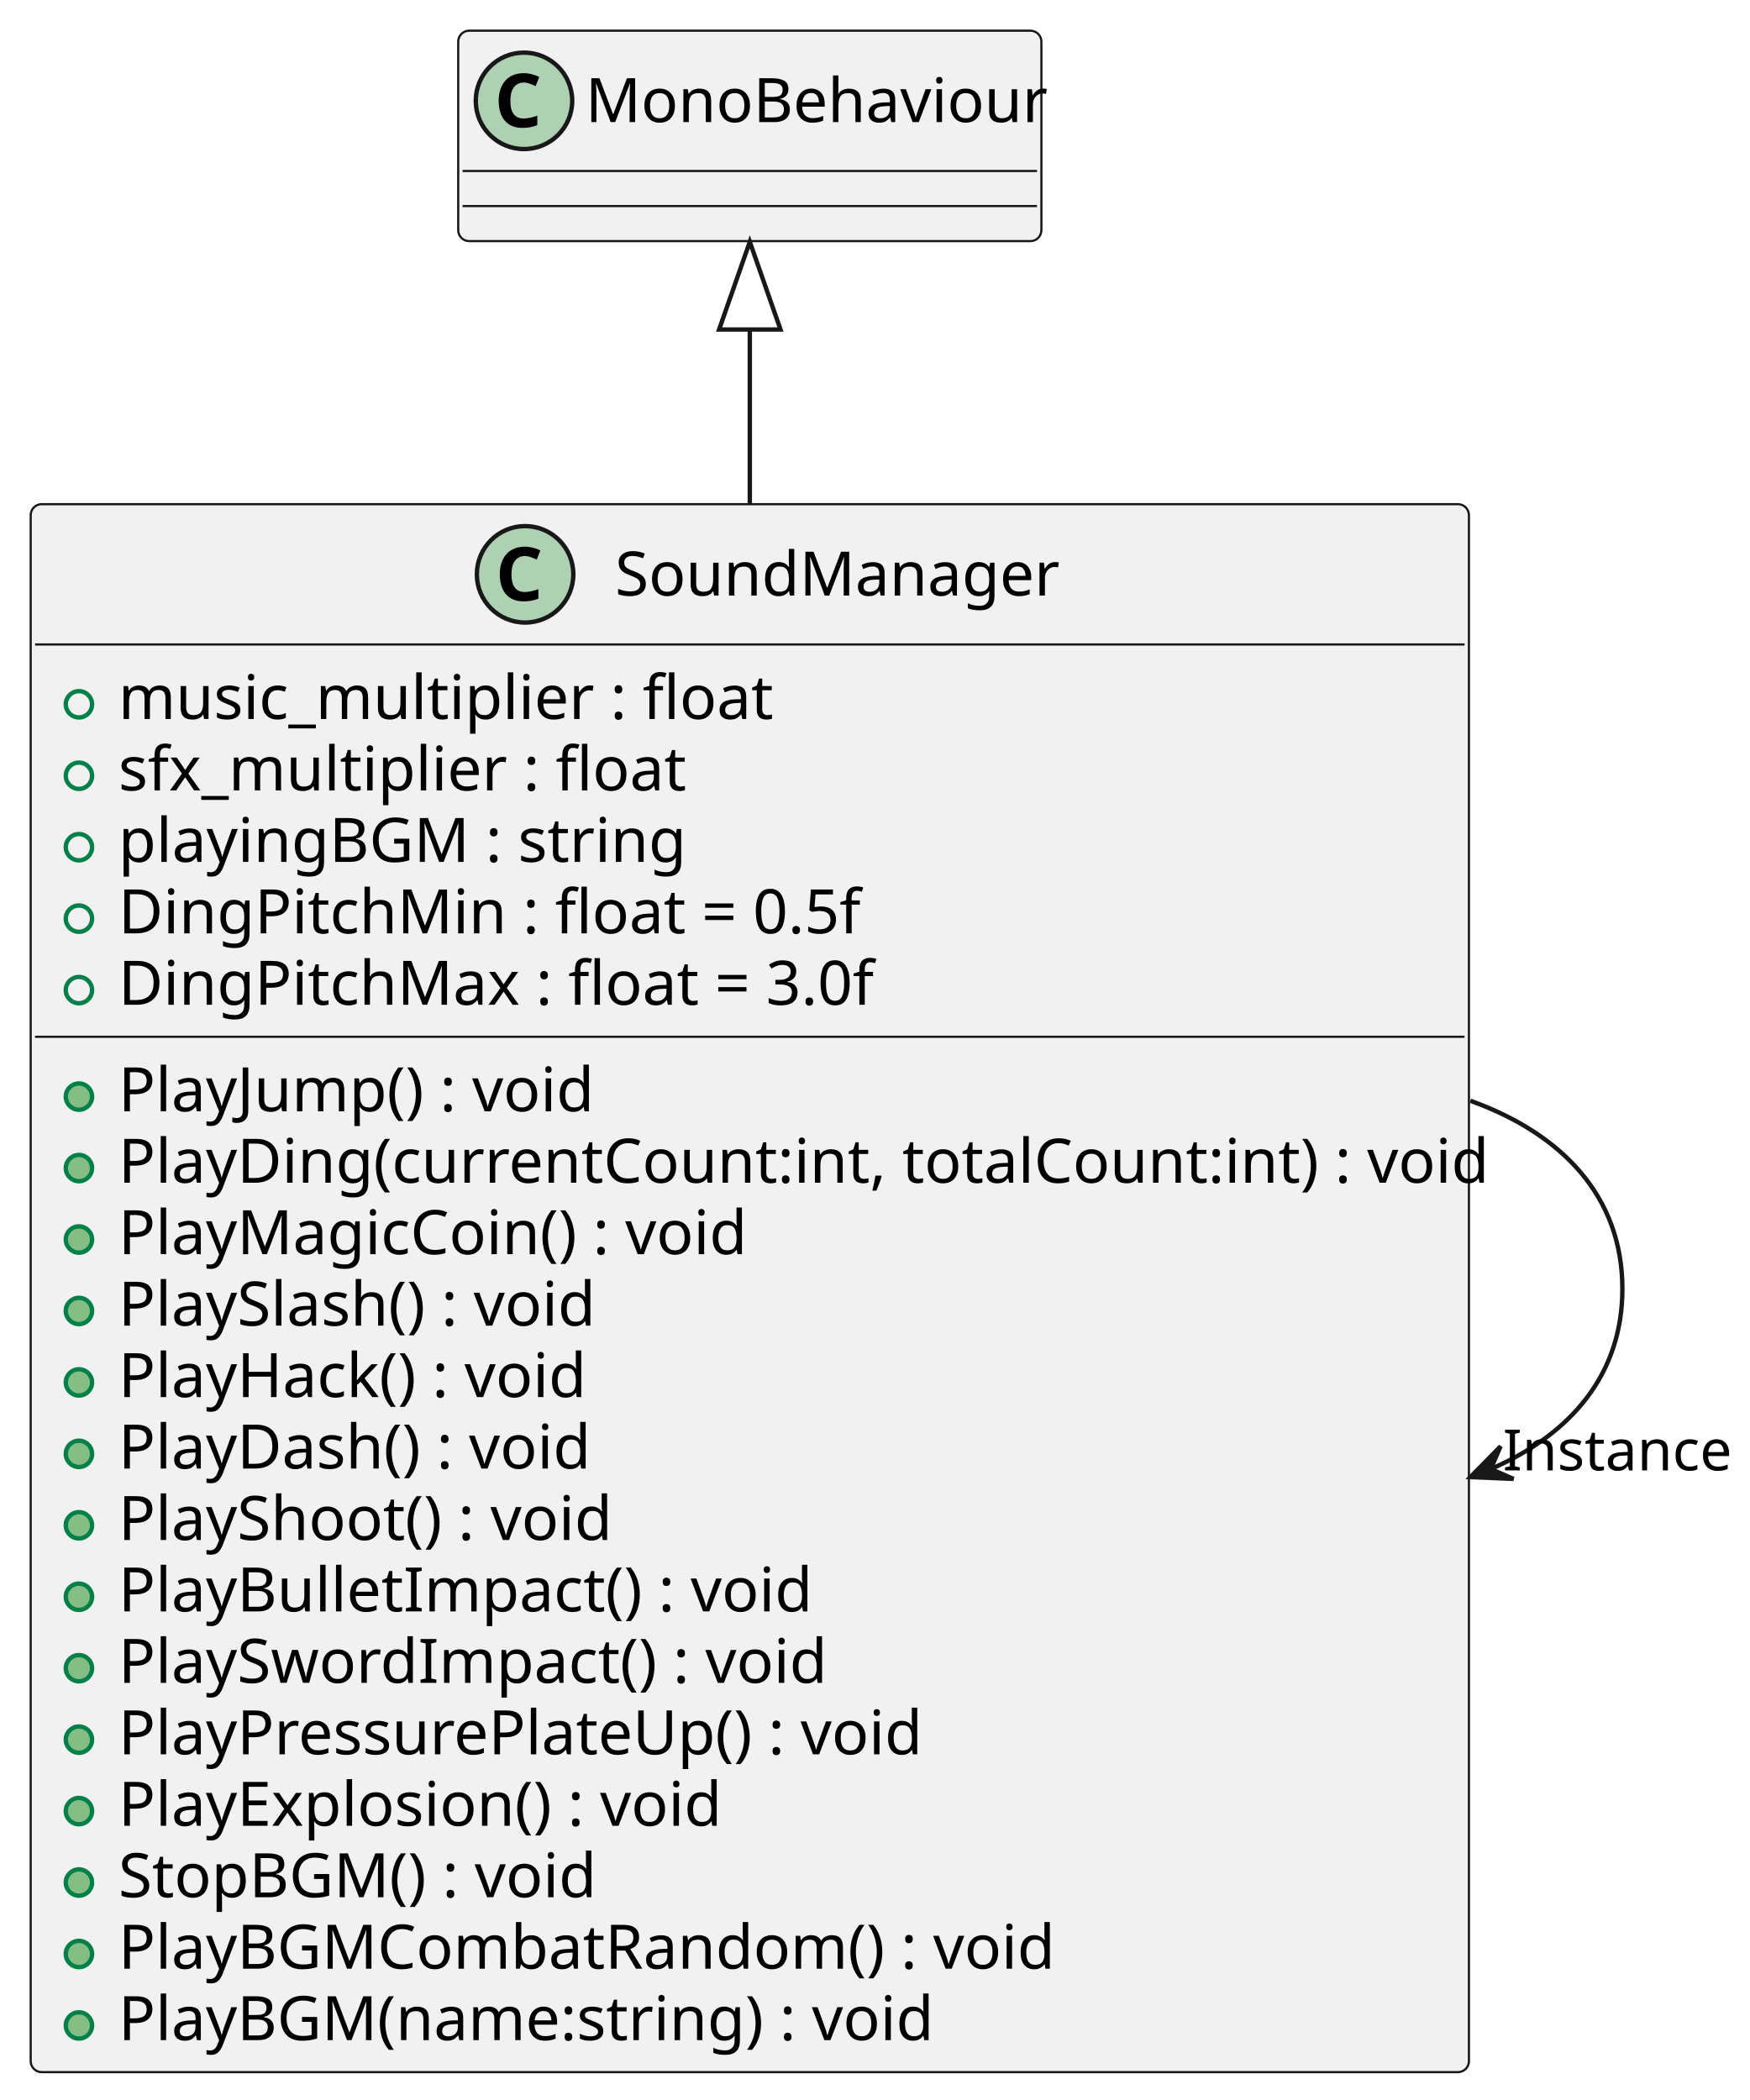
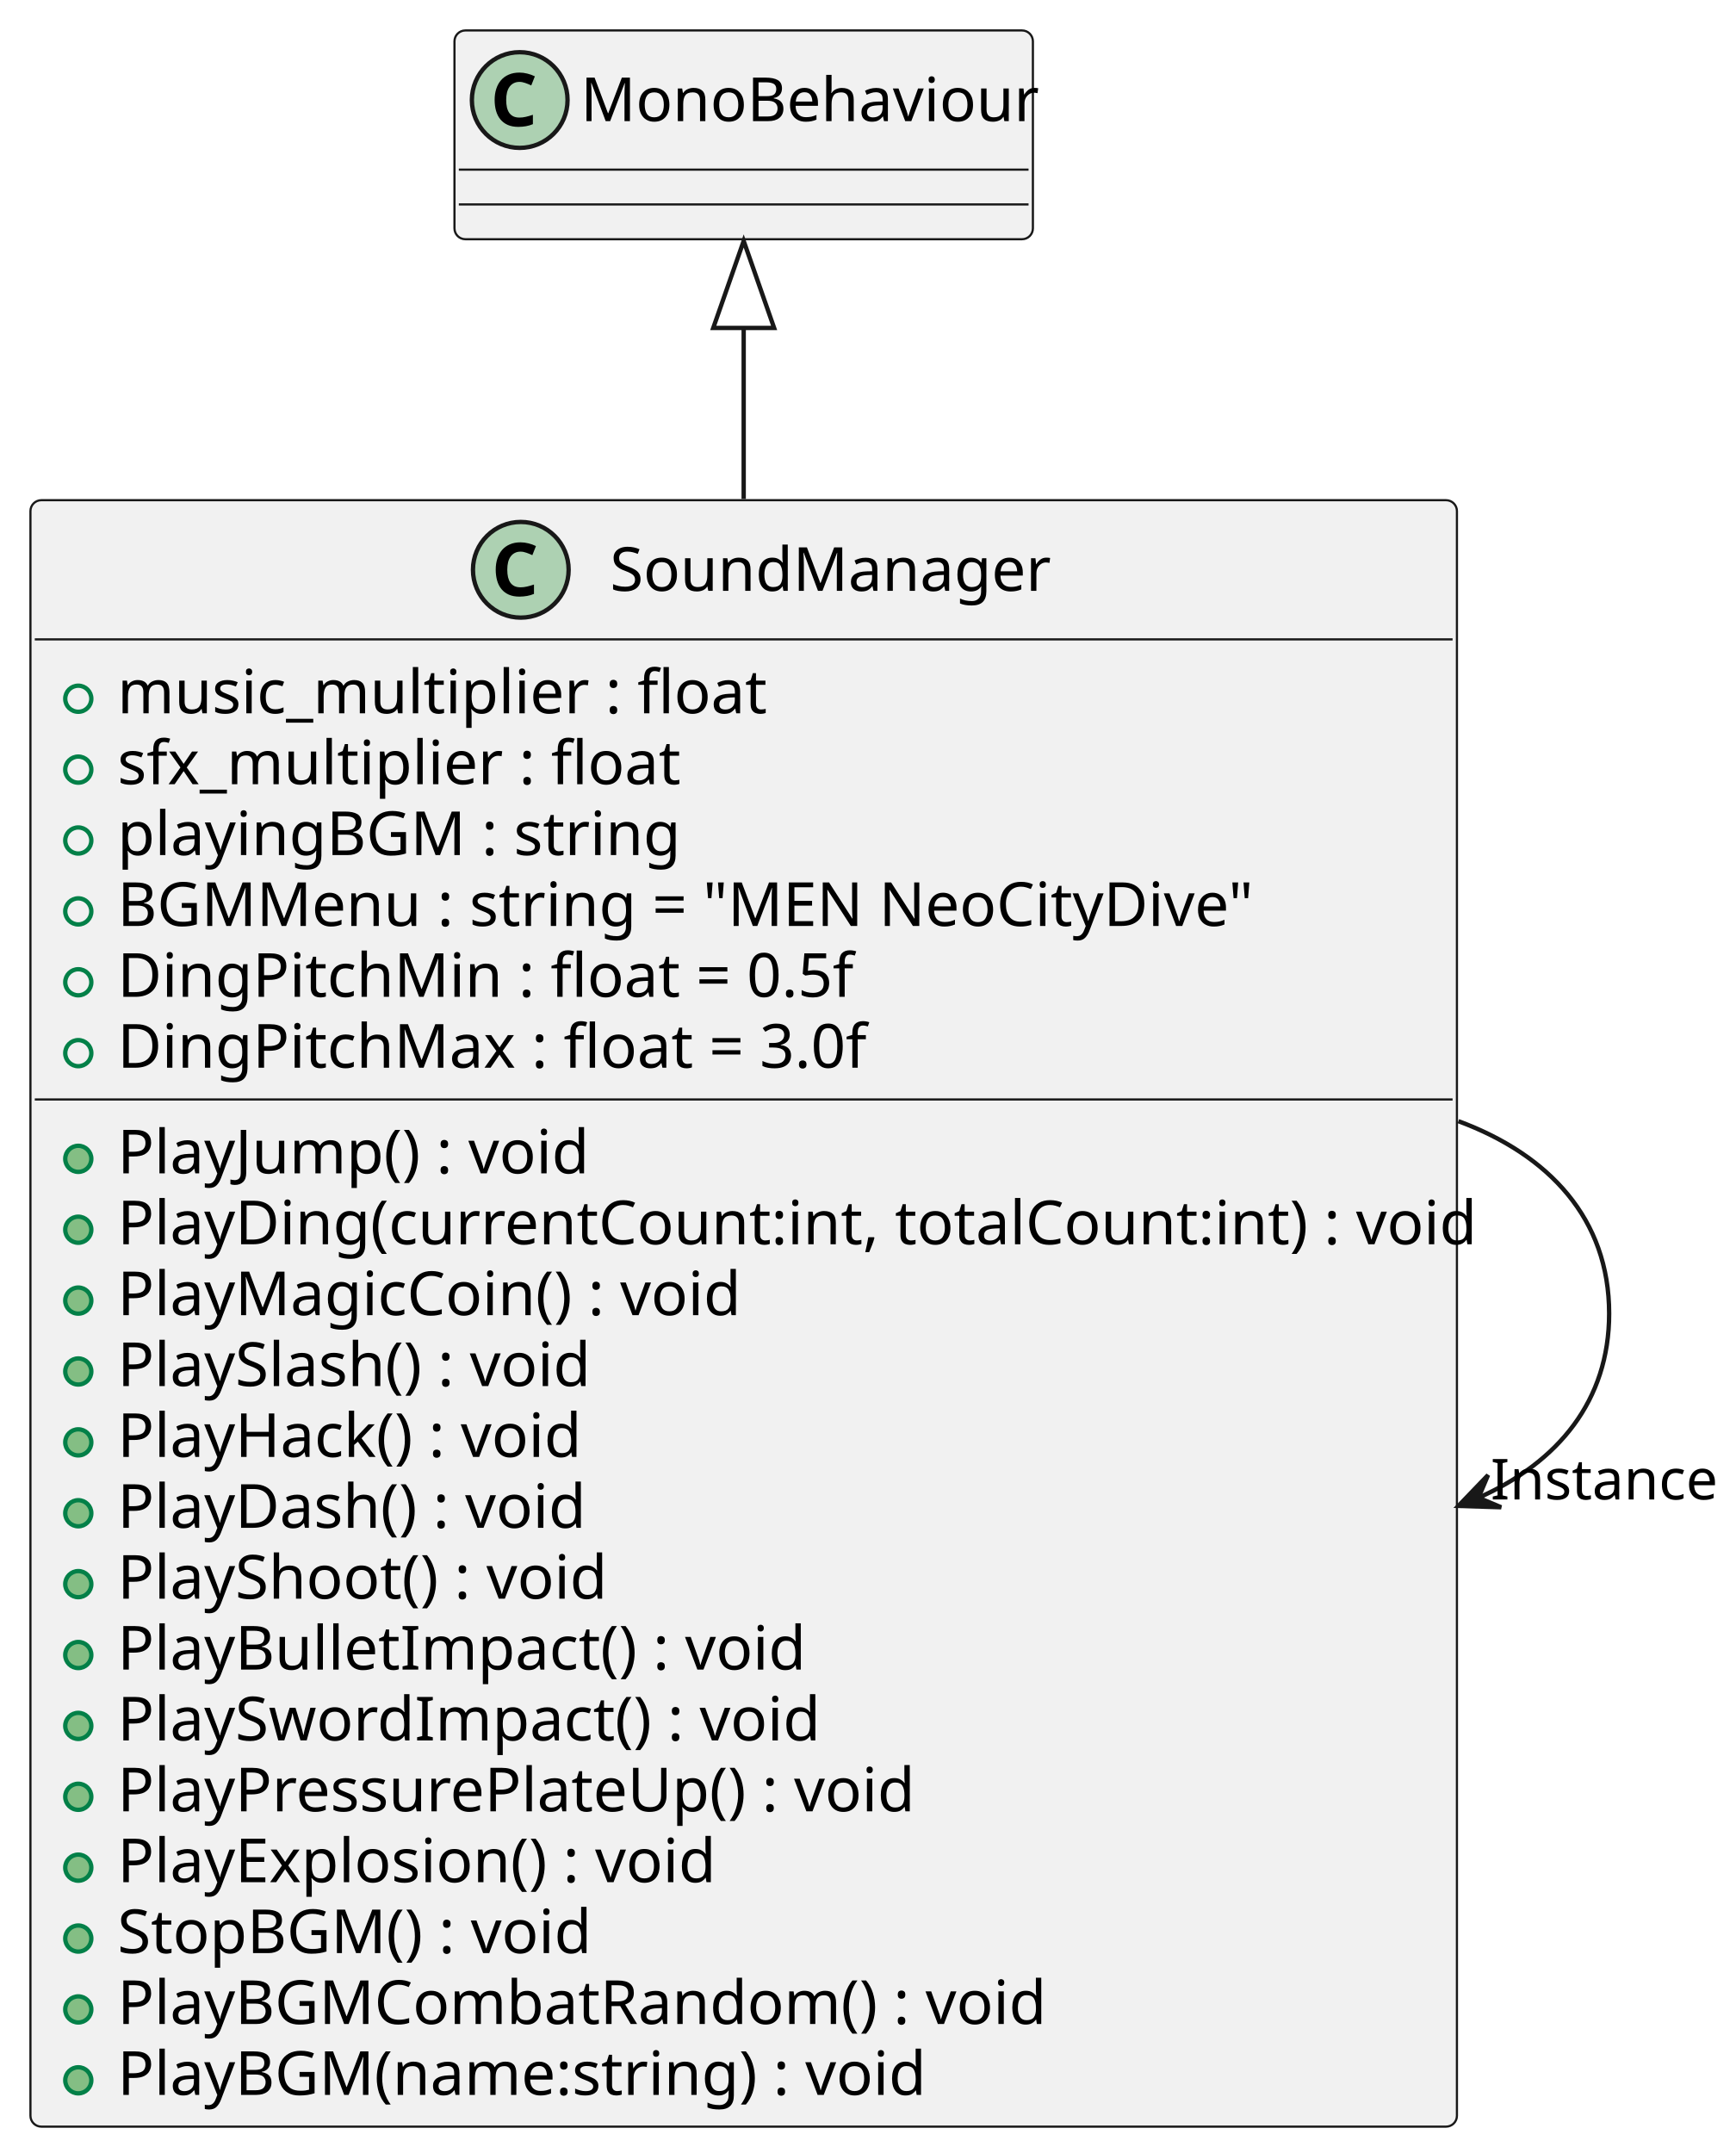
- <svg xmlns="http://www.w3.org/2000/svg" contentStyleType="text/css" height="479px" preserveAspectRatio="none" style="width:399px;height:479px;background:#FFFFFF;" version="1.1" viewBox="0 0 399 479" width="399px" zoomAndPan="magnify">
+ <svg xmlns="http://www.w3.org/2000/svg" contentStyleType="text/css" height="495px" preserveAspectRatio="none" style="width:399px;height:495px;background:#FFFFFF;" version="1.1" viewBox="0 0 399 495" width="399px" zoomAndPan="magnify">
  <defs />
  <g>
    <g id="elem_SoundManager">
-       <rect codeLine="1" fill="#F1F1F1" height="357.641" id="SoundManager" rx="2.5" ry="2.5" style="stroke:#181818;stroke-width:0.5;" width="328" x="7" y="115" />
+       <rect codeLine="1" fill="#F1F1F1" height="373.938" id="SoundManager" rx="2.5" ry="2.5" style="stroke:#181818;stroke-width:0.5;" width="328" x="7" y="115" />
      <ellipse cx="119.75" cy="131" fill="#ADD1B2" rx="11" ry="11" style="stroke:#181818;stroke-width:1.0;" />
      <path d="M119.688,126.828 Q118.938,126.828 118.375,127.125 Q117.812,127.406 117.422,127.938 Q117.031,128.469 116.828,129.25 Q116.641,130.016 116.641,130.969 Q116.641,131.938 116.812,132.703 Q117,133.453 117.359,133.969 Q117.734,134.484 118.312,134.766 Q118.891,135.031 119.688,135.031 Q120.422,135.031 121.156,134.859 Q121.906,134.688 122.781,134.391 L122.781,136.547 Q122.375,136.703 121.984,136.828 Q121.594,136.938 121.188,137.016 Q120.781,137.094 120.359,137.125 Q119.938,137.172 119.438,137.172 Q118.031,137.172 117,136.719 Q115.984,136.266 115.312,135.453 Q114.641,134.641 114.312,133.5 Q113.984,132.344 113.984,130.953 Q113.984,129.578 114.359,128.422 Q114.734,127.266 115.453,126.438 Q116.172,125.609 117.234,125.156 Q118.297,124.688 119.688,124.688 Q120.594,124.688 121.5,124.922 Q122.406,125.141 123.234,125.547 L122.406,127.641 Q121.719,127.312 121.031,127.078 Q120.344,126.828 119.688,126.828 Z " fill="#000000" />
      <text fill="#000000" font-family="sans-serif" font-size="14" lengthAdjust="spacing" textLength="94" x="140.25" y="135.847">SoundManager</text>
      <line style="stroke:#181818;stroke-width:0.5;" x1="8" x2="334" y1="147" y2="147" />
      <ellipse cx="18" cy="160.648" fill="none" rx="3" ry="3" style="stroke:#038048;stroke-width:1.0;" />
      <text fill="#000000" font-family="sans-serif" font-size="14" lengthAdjust="spacing" textLength="148" x="27" y="163.995">music_multiplier : float</text>
      <ellipse cx="18" cy="176.945" fill="none" rx="3" ry="3" style="stroke:#038048;stroke-width:1.0;" />
      <text fill="#000000" font-family="sans-serif" font-size="14" lengthAdjust="spacing" textLength="129" x="27" y="180.292">sfx_multiplier : float</text>
      <ellipse cx="18" cy="193.242" fill="none" rx="3" ry="3" style="stroke:#038048;stroke-width:1.0;" />
      <text fill="#000000" font-family="sans-serif" font-size="14" lengthAdjust="spacing" textLength="124" x="27" y="196.589">playingBGM : string</text>
      <ellipse cx="18" cy="209.539" fill="none" rx="3" ry="3" style="stroke:#038048;stroke-width:1.0;" />
-       <text fill="#000000" font-family="sans-serif" font-size="14" lengthAdjust="spacing" textLength="166" x="27" y="212.886">DingPitchMin : float = 0.5f</text>
+       <text fill="#000000" font-family="sans-serif" font-size="14" lengthAdjust="spacing" textLength="255" x="27" y="212.886">BGMMenu : string = "MEN NeoCityDive"</text>
      <ellipse cx="18" cy="225.836" fill="none" rx="3" ry="3" style="stroke:#038048;stroke-width:1.0;" />
-       <text fill="#000000" font-family="sans-serif" font-size="14" lengthAdjust="spacing" textLength="168" x="27" y="229.183">DingPitchMax : float = 3.0f</text>
-       <line style="stroke:#181818;stroke-width:0.5;" x1="8" x2="334" y1="236.484" y2="236.484" />
-       <ellipse cx="18" cy="250.133" fill="#84BE84" rx="3" ry="3" style="stroke:#038048;stroke-width:1.0;" />
-       <text fill="#000000" font-family="sans-serif" font-size="14" lengthAdjust="spacing" textLength="106" x="27" y="253.48">PlayJump() : void</text>
+       <text fill="#000000" font-family="sans-serif" font-size="14" lengthAdjust="spacing" textLength="166" x="27" y="229.183">DingPitchMin : float = 0.5f</text>
+       <ellipse cx="18" cy="242.133" fill="none" rx="3" ry="3" style="stroke:#038048;stroke-width:1.0;" />
+       <text fill="#000000" font-family="sans-serif" font-size="14" lengthAdjust="spacing" textLength="168" x="27" y="245.48">DingPitchMax : float = 3.0f</text>
+       <line style="stroke:#181818;stroke-width:0.5;" x1="8" x2="334" y1="252.781" y2="252.781" />
      <ellipse cx="18" cy="266.43" fill="#84BE84" rx="3" ry="3" style="stroke:#038048;stroke-width:1.0;" />
-       <text fill="#000000" font-family="sans-serif" font-size="14" lengthAdjust="spacing" textLength="302" x="27" y="269.776">PlayDing(currentCount:int, totalCount:int) : void</text>
+       <text fill="#000000" font-family="sans-serif" font-size="14" lengthAdjust="spacing" textLength="106" x="27" y="269.776">PlayJump() : void</text>
      <ellipse cx="18" cy="282.727" fill="#84BE84" rx="3" ry="3" style="stroke:#038048;stroke-width:1.0;" />
-       <text fill="#000000" font-family="sans-serif" font-size="14" lengthAdjust="spacing" textLength="137" x="27" y="286.073">PlayMagicCoin() : void</text>
+       <text fill="#000000" font-family="sans-serif" font-size="14" lengthAdjust="spacing" textLength="302" x="27" y="286.073">PlayDing(currentCount:int, totalCount:int) : void</text>
      <ellipse cx="18" cy="299.023" fill="#84BE84" rx="3" ry="3" style="stroke:#038048;stroke-width:1.0;" />
-       <text fill="#000000" font-family="sans-serif" font-size="14" lengthAdjust="spacing" textLength="105" x="27" y="302.37">PlaySlash() : void</text>
+       <text fill="#000000" font-family="sans-serif" font-size="14" lengthAdjust="spacing" textLength="137" x="27" y="302.37">PlayMagicCoin() : void</text>
      <ellipse cx="18" cy="315.32" fill="#84BE84" rx="3" ry="3" style="stroke:#038048;stroke-width:1.0;" />
-       <text fill="#000000" font-family="sans-serif" font-size="14" lengthAdjust="spacing" textLength="103" x="27" y="318.667">PlayHack() : void</text>
+       <text fill="#000000" font-family="sans-serif" font-size="14" lengthAdjust="spacing" textLength="105" x="27" y="318.667">PlaySlash() : void</text>
      <ellipse cx="18" cy="331.617" fill="#84BE84" rx="3" ry="3" style="stroke:#038048;stroke-width:1.0;" />
-       <text fill="#000000" font-family="sans-serif" font-size="14" lengthAdjust="spacing" textLength="104" x="27" y="334.964">PlayDash() : void</text>
+       <text fill="#000000" font-family="sans-serif" font-size="14" lengthAdjust="spacing" textLength="103" x="27" y="334.964">PlayHack() : void</text>
      <ellipse cx="18" cy="347.914" fill="#84BE84" rx="3" ry="3" style="stroke:#038048;stroke-width:1.0;" />
-       <text fill="#000000" font-family="sans-serif" font-size="14" lengthAdjust="spacing" textLength="109" x="27" y="351.261">PlayShoot() : void</text>
+       <text fill="#000000" font-family="sans-serif" font-size="14" lengthAdjust="spacing" textLength="104" x="27" y="351.261">PlayDash() : void</text>
      <ellipse cx="18" cy="364.211" fill="#84BE84" rx="3" ry="3" style="stroke:#038048;stroke-width:1.0;" />
-       <text fill="#000000" font-family="sans-serif" font-size="14" lengthAdjust="spacing" textLength="155" x="27" y="367.558">PlayBulletImpact() : void</text>
+       <text fill="#000000" font-family="sans-serif" font-size="14" lengthAdjust="spacing" textLength="109" x="27" y="367.558">PlayShoot() : void</text>
      <ellipse cx="18" cy="380.508" fill="#84BE84" rx="3" ry="3" style="stroke:#038048;stroke-width:1.0;" />
-       <text fill="#000000" font-family="sans-serif" font-size="14" lengthAdjust="spacing" textLength="156" x="27" y="383.854">PlaySwordImpact() : void</text>
+       <text fill="#000000" font-family="sans-serif" font-size="14" lengthAdjust="spacing" textLength="155" x="27" y="383.854">PlayBulletImpact() : void</text>
      <ellipse cx="18" cy="396.805" fill="#84BE84" rx="3" ry="3" style="stroke:#038048;stroke-width:1.0;" />
-       <text fill="#000000" font-family="sans-serif" font-size="14" lengthAdjust="spacing" textLength="179" x="27" y="400.151">PlayPressurePlateUp() : void</text>
+       <text fill="#000000" font-family="sans-serif" font-size="14" lengthAdjust="spacing" textLength="156" x="27" y="400.151">PlaySwordImpact() : void</text>
      <ellipse cx="18" cy="413.102" fill="#84BE84" rx="3" ry="3" style="stroke:#038048;stroke-width:1.0;" />
-       <text fill="#000000" font-family="sans-serif" font-size="14" lengthAdjust="spacing" textLength="133" x="27" y="416.448">PlayExplosion() : void</text>
+       <text fill="#000000" font-family="sans-serif" font-size="14" lengthAdjust="spacing" textLength="179" x="27" y="416.448">PlayPressurePlateUp() : void</text>
      <ellipse cx="18" cy="429.398" fill="#84BE84" rx="3" ry="3" style="stroke:#038048;stroke-width:1.0;" />
-       <text fill="#000000" font-family="sans-serif" font-size="14" lengthAdjust="spacing" textLength="106" x="27" y="432.745">StopBGM() : void</text>
+       <text fill="#000000" font-family="sans-serif" font-size="14" lengthAdjust="spacing" textLength="133" x="27" y="432.745">PlayExplosion() : void</text>
      <ellipse cx="18" cy="445.695" fill="#84BE84" rx="3" ry="3" style="stroke:#038048;stroke-width:1.0;" />
-       <text fill="#000000" font-family="sans-serif" font-size="14" lengthAdjust="spacing" textLength="205" x="27" y="449.042">PlayBGMCombatRandom() : void</text>
+       <text fill="#000000" font-family="sans-serif" font-size="14" lengthAdjust="spacing" textLength="106" x="27" y="449.042">StopBGM() : void</text>
      <ellipse cx="18" cy="461.992" fill="#84BE84" rx="3" ry="3" style="stroke:#038048;stroke-width:1.0;" />
-       <text fill="#000000" font-family="sans-serif" font-size="14" lengthAdjust="spacing" textLength="180" x="27" y="465.339">PlayBGM(name:string) : void</text>
+       <text fill="#000000" font-family="sans-serif" font-size="14" lengthAdjust="spacing" textLength="205" x="27" y="465.339">PlayBGMCombatRandom() : void</text>
+       <ellipse cx="18" cy="478.289" fill="#84BE84" rx="3" ry="3" style="stroke:#038048;stroke-width:1.0;" />
+       <text fill="#000000" font-family="sans-serif" font-size="14" lengthAdjust="spacing" textLength="180" x="27" y="481.636">PlayBGM(name:string) : void</text>
    </g>
    <g id="elem_MonoBehaviour">
      <rect fill="#F1F1F1" height="48" id="MonoBehaviour" rx="2.5" ry="2.5" style="stroke:#181818;stroke-width:0.5;" width="133" x="104.5" y="7" />
      <ellipse cx="119.5" cy="23" fill="#ADD1B2" rx="11" ry="11" style="stroke:#181818;stroke-width:1.0;" />
      <path d="M119.438,18.828 Q118.688,18.828 118.125,19.125 Q117.562,19.406 117.172,19.938 Q116.781,20.469 116.578,21.25 Q116.391,22.016 116.391,22.969 Q116.391,23.938 116.562,24.703 Q116.75,25.453 117.109,25.969 Q117.484,26.484 118.062,26.766 Q118.641,27.031 119.438,27.031 Q120.172,27.031 120.906,26.859 Q121.656,26.688 122.531,26.391 L122.531,28.547 Q122.125,28.703 121.734,28.828 Q121.344,28.938 120.938,29.016 Q120.531,29.094 120.109,29.125 Q119.688,29.172 119.188,29.172 Q117.781,29.172 116.75,28.719 Q115.734,28.266 115.062,27.453 Q114.391,26.641 114.062,25.5 Q113.734,24.344 113.734,22.953 Q113.734,21.578 114.109,20.422 Q114.484,19.266 115.203,18.438 Q115.922,17.609 116.984,17.156 Q118.047,16.688 119.438,16.688 Q120.344,16.688 121.25,16.922 Q122.156,17.141 122.984,17.547 L122.156,19.641 Q121.469,19.312 120.781,19.078 Q120.094,18.828 119.438,18.828 Z " fill="#000000" />
      <text fill="#000000" font-family="sans-serif" font-size="14" lengthAdjust="spacing" textLength="101" x="133.5" y="27.847">MonoBehaviour</text>
      <line style="stroke:#181818;stroke-width:0.5;" x1="105.5" x2="236.5" y1="39" y2="39" />
      <line style="stroke:#181818;stroke-width:0.5;" x1="105.5" x2="236.5" y1="47" y2="47" />
    </g>
    <g id="link_MonoBehaviour_SoundManager">
-       <path codeLine="22" d="M171,75.35 C171,87.07 171,100.52 171,114.85 " fill="none" id="MonoBehaviour-backto-SoundManager" style="stroke:#181818;stroke-width:1.0;" />
-       <polygon fill="none" points="164,75.16,171,55.16,178,75.16,164,75.16" style="stroke:#181818;stroke-width:1.0;" />
+       <path codeLine="23" d="M171,75.46 C171,87.1 171,100.45 171,114.72 " fill="none" id="MonoBehaviour-backto-SoundManager" style="stroke:#181818;stroke-width:1.0;" />
+       <polygon fill="none" points="164,75.4,171,55.4,178,75.4,164,75.4" style="stroke:#181818;stroke-width:1.0;" />
    </g>
    <g id="link_SoundManager_SoundManager">
-       <path codeLine="23" d="M335.33,251.08 C356.22,258.59 370,272.89 370,294 C370,313.46 358.29,327.14 340.09,335.03 " fill="none" id="SoundManager-to-SoundManager" style="stroke:#181818;stroke-width:1.0;" />
-       <polygon fill="#181818" points="335.33,336.92,345.17,337.328,339.979,335.08,342.227,329.889,335.33,336.92" style="stroke:#181818;stroke-width:1.0;" />
-       <text fill="#000000" font-family="sans-serif" font-size="13" lengthAdjust="spacing" textLength="50" x="342.726" y="335.38">Instance</text>
+       <path codeLine="24" d="M335.33,257.77 C356.22,265.5 370,280.25 370,302 C370,322.05 358.29,336.15 340.09,344.29 " fill="none" id="SoundManager-to-SoundManager" style="stroke:#181818;stroke-width:1.0;" />
+       <polygon fill="#181818" points="335.33,346.23,345.174,346.539,339.961,344.344,342.156,339.13,335.33,346.23" style="stroke:#181818;stroke-width:1.0;" />
+       <text fill="#000000" font-family="sans-serif" font-size="13" lengthAdjust="spacing" textLength="50" x="342.726" y="344.736">Instance</text>
    </g>
  </g>
</svg>
